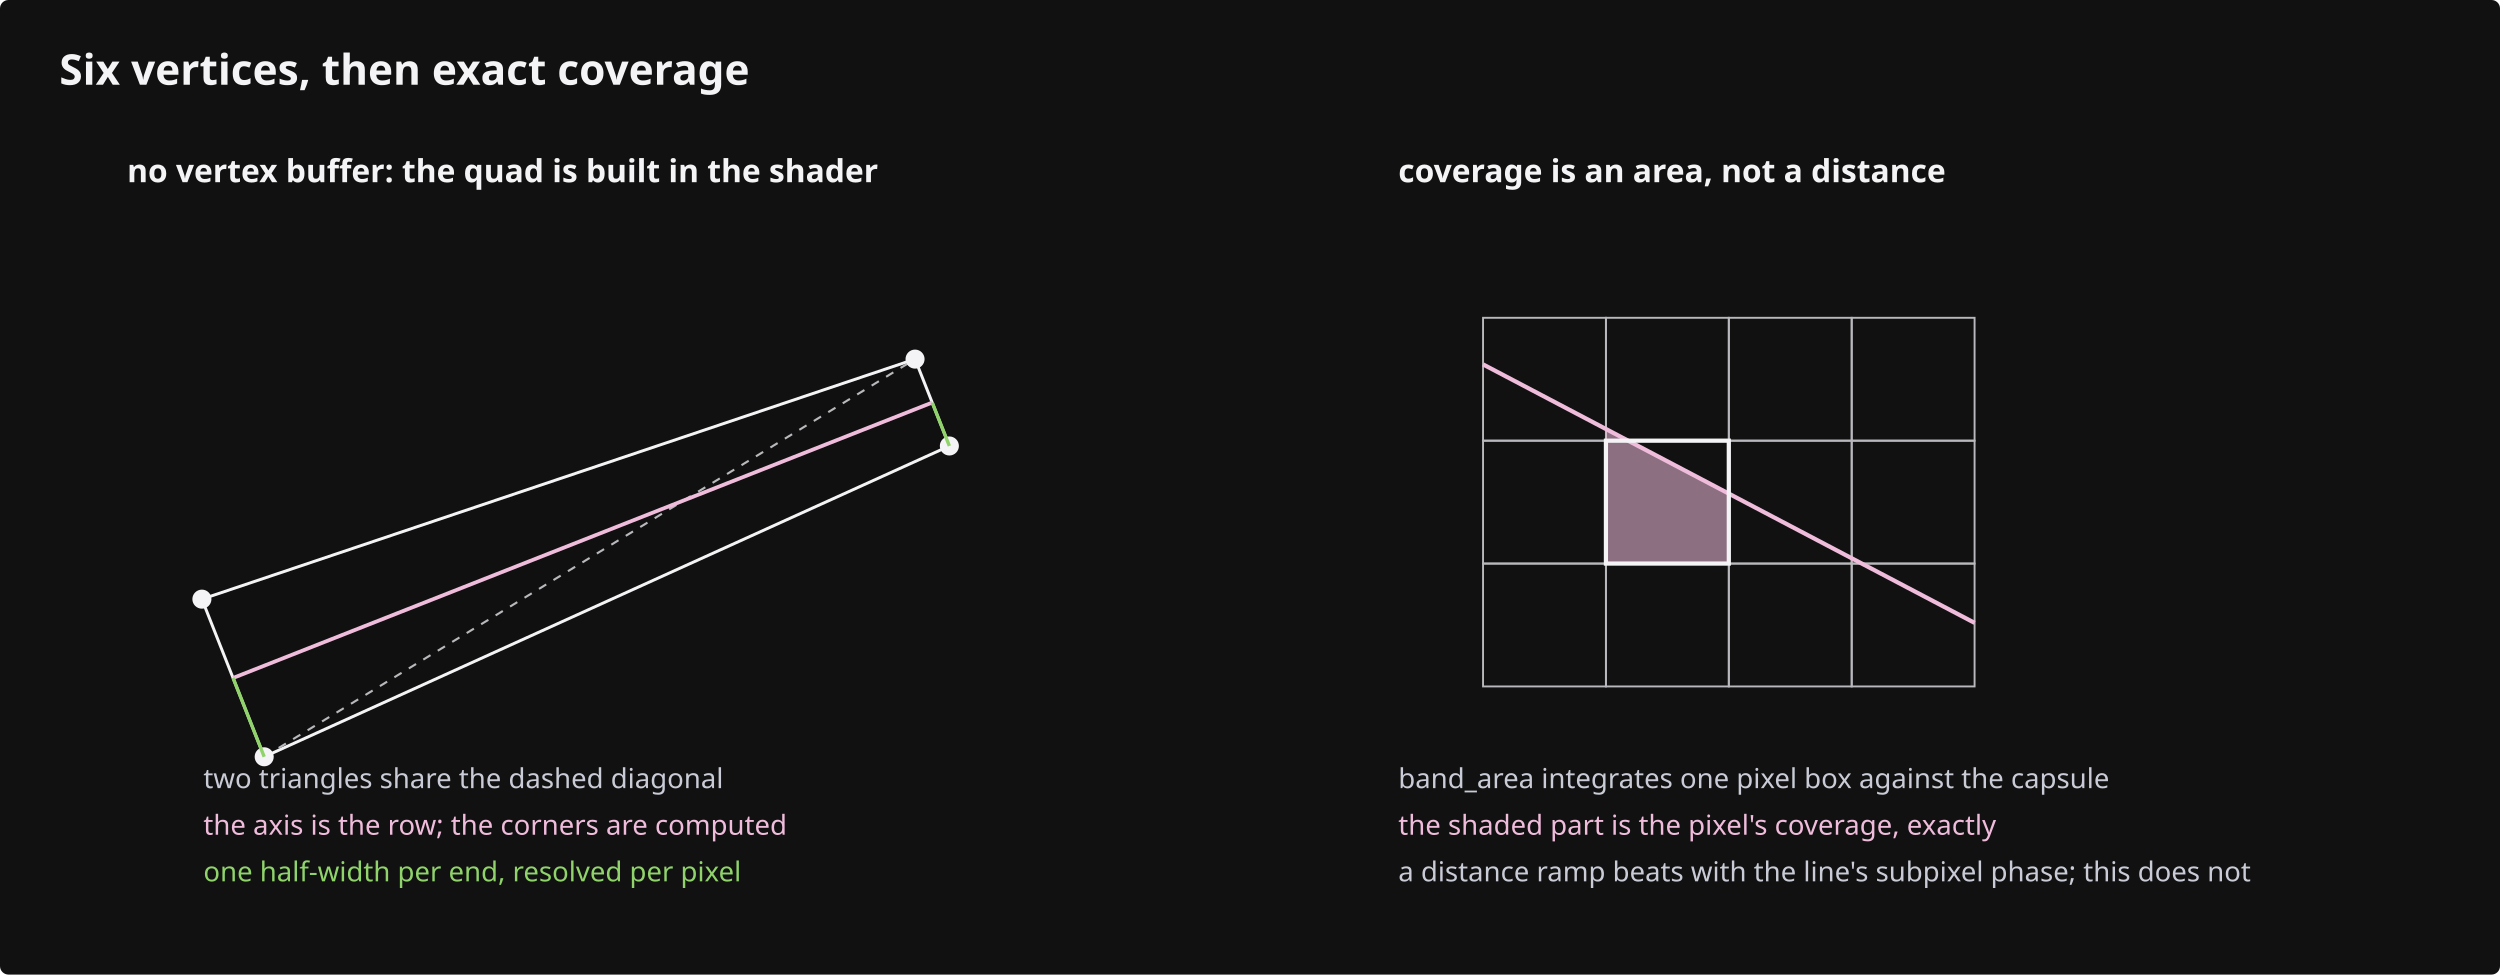
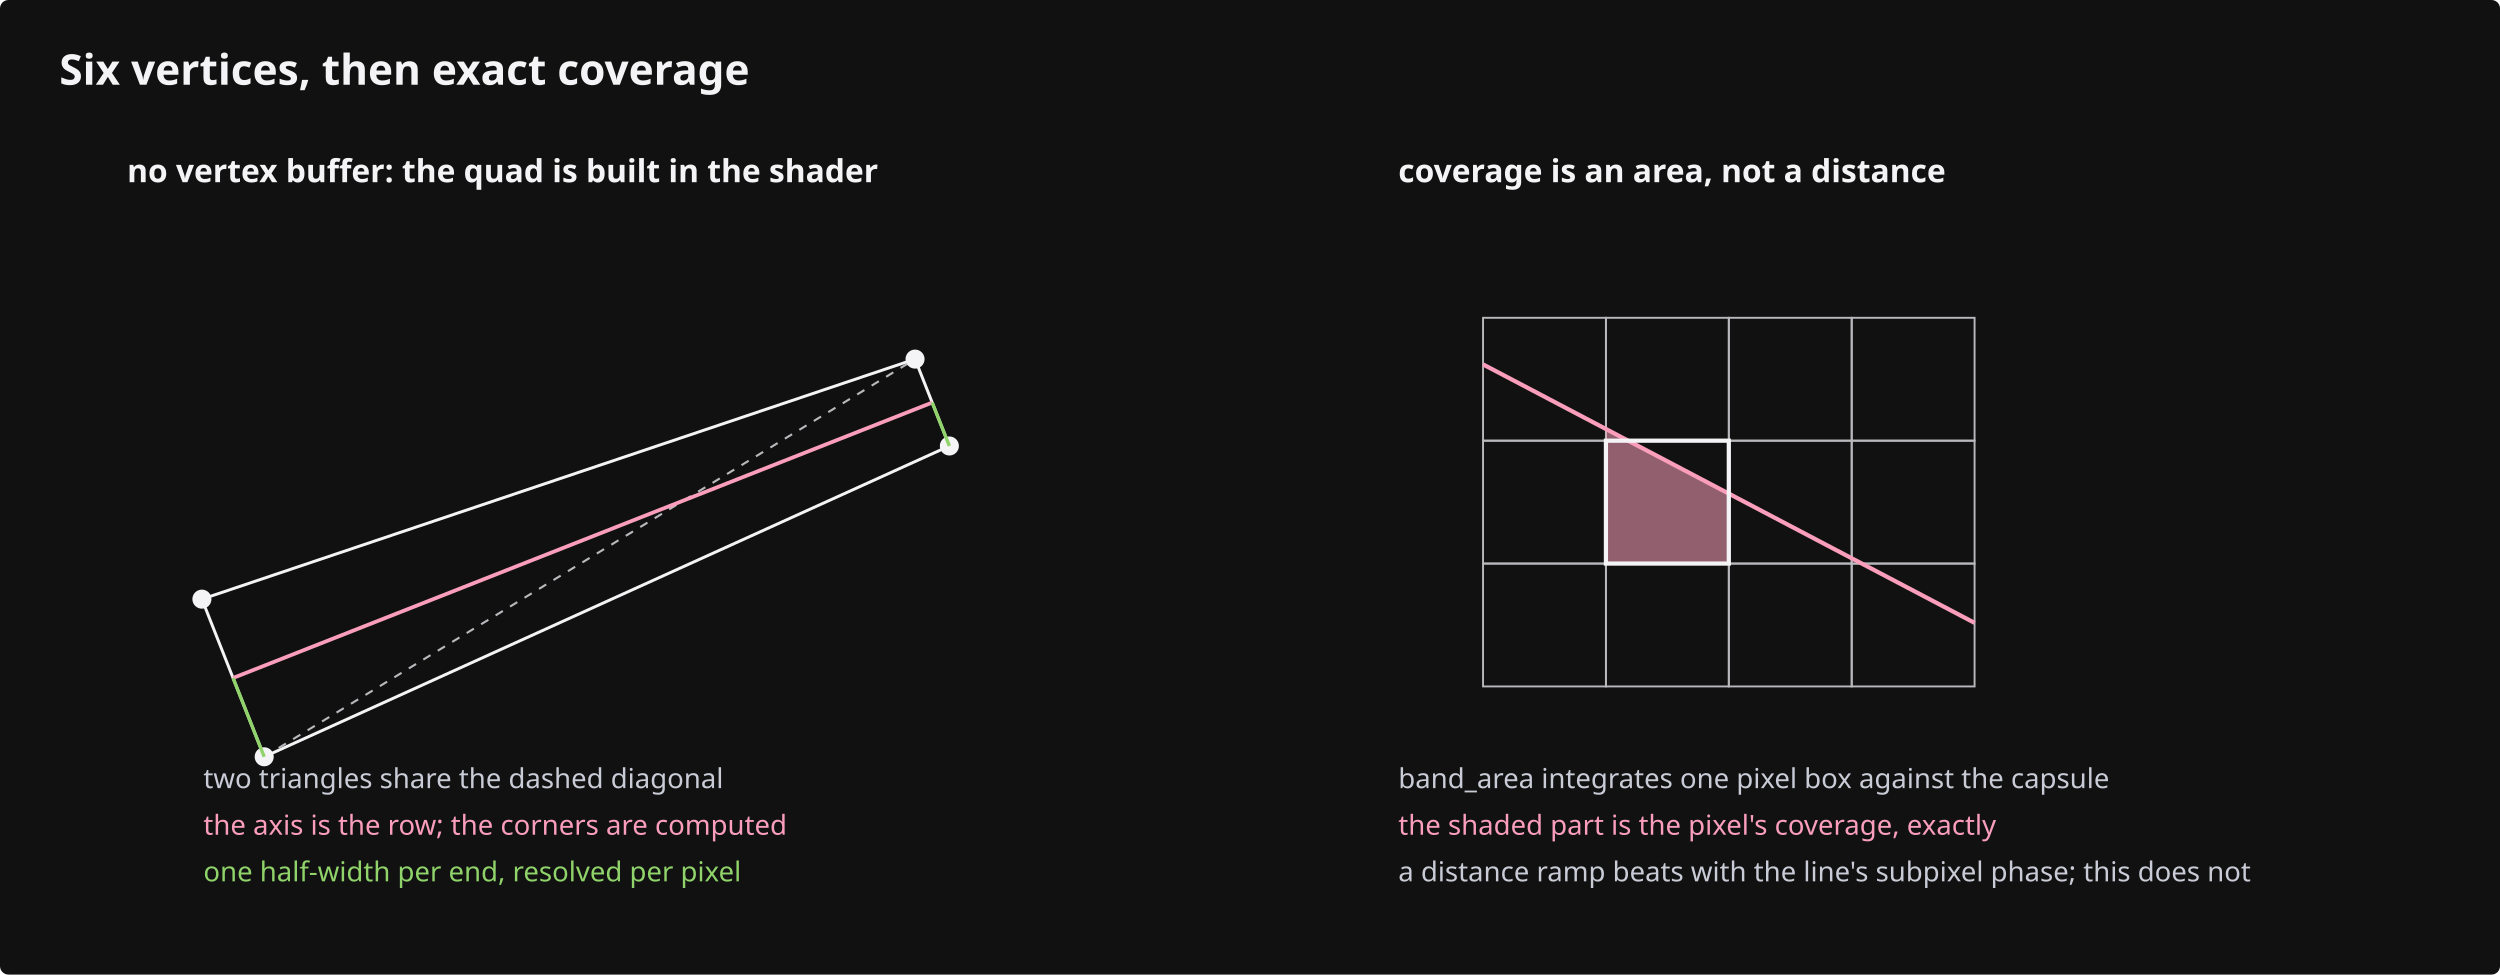
<svg xmlns="http://www.w3.org/2000/svg" viewBox="0 0 1180 460" role="img" aria-labelledby="t d">
  <defs>
    <marker id="a" markerWidth="9" markerHeight="9" refX="7" refY="3" orient="auto">
      <path d="M0,0 L7,3 L0,6" fill="#e4e4e7" />
    </marker>
  </defs>
  <style>text{font-family:system-ui,sans-serif;fill:#f4f4f6;font-size:13px}.h{font-size:20px;font-weight:700}.l{font-size:15px;font-weight:650}.s{font-size:13px;fill:#c9ccd6}.m{font-family:"DejaVu Sans Mono","Liberation Mono",monospace;font-size:12.5px;fill:#f4f4f6}.ar{fill:none;stroke:#e4e4e7;stroke-width:1.6;marker-end:url(#a)}.dash{fill:none;stroke:#e07a26;stroke-width:1.8;stroke-dasharray:7 5}</style>
  <rect width="100%" height="100%" rx="4" fill="#111111" />
  <text class="h" xml:space="preserve" x="28.0" y="40.0" textLength="326.0" lengthAdjust="spacingAndGlyphs">Six vertices, then exact coverage</text>
  <text class="l" xml:space="preserve" x="60.0" y="86.0" textLength="354.9" lengthAdjust="spacingAndGlyphs">no vertex buffer: the quad is built in the shader</text>
  <polygon points="124.7,357.2 448.1,210.5 431.9,169.5 95.3,282.8" fill="#111111" fill-opacity="0.10" stroke="#f4f4f6" stroke-width="1.4" />
  <line x1="124.7" y1="357.2" x2="431.9" y2="169.5" stroke="#b9b9bd" stroke-width="1" stroke-dasharray="4 4" />
-   <line x1="110.0" y1="320.0" x2="440.0" y2="190.0" stroke="#f0bcdb" stroke-width="1.8" />
+   <line x1="110.0" y1="320.0" x2="440.0" y2="190.0" stroke="#fa9ebc" stroke-width="1.8" />
  <circle cx="124.7" cy="357.2" r="4.5" fill="#f4f4f6" />
  <circle cx="448.1" cy="210.5" r="4.5" fill="#f4f4f6" />
  <circle cx="431.9" cy="169.5" r="4.5" fill="#f4f4f6" />
  <circle cx="95.3" cy="282.8" r="4.5" fill="#f4f4f6" />
  <line x1="110.0" y1="320.0" x2="124.7" y2="357.2" stroke="#8fd36a" stroke-width="1.6" />
  <line x1="440.0" y1="190.0" x2="448.1" y2="210.5" stroke="#8fd36a" stroke-width="1.6" />
  <text class="s" xml:space="preserve" x="96.0" y="372.0" textLength="245.0" lengthAdjust="spacingAndGlyphs">two triangles share the dashed diagonal</text>
-   <text class="s" xml:space="preserve" x="96.0" y="394.0" style="fill:#f0bcdb" textLength="275.0" lengthAdjust="spacingAndGlyphs">the axis is the row; the corners are computed</text>
+   <text class="s" xml:space="preserve" x="96.0" y="394.0" style="fill:#fa9ebc" textLength="275.0" lengthAdjust="spacingAndGlyphs">the axis is the row; the corners are computed</text>
  <text class="s" xml:space="preserve" x="96.0" y="416.0" style="fill:#8fd36a" textLength="253.4" lengthAdjust="spacingAndGlyphs">one half-width per end, resolved per pixel</text>
  <text class="l" xml:space="preserve" x="660.0" y="86.0" textLength="258.4" lengthAdjust="spacingAndGlyphs">coverage is an area, not a distance</text>
  <rect x="700.0" y="150.0" width="58.0" height="58.0" fill="none" stroke="#b9b9bd" stroke-width="0.9" />
  <rect x="700.0" y="208.0" width="58.0" height="58.0" fill="none" stroke="#b9b9bd" stroke-width="0.9" />
  <rect x="700.0" y="266.0" width="58.0" height="58.0" fill="none" stroke="#b9b9bd" stroke-width="0.9" />
  <rect x="758.0" y="150.0" width="58.0" height="58.0" fill="none" stroke="#b9b9bd" stroke-width="0.9" />
  <rect x="758.0" y="208.0" width="58.0" height="58.0" fill="none" stroke="#b9b9bd" stroke-width="0.9" />
  <rect x="758.0" y="266.0" width="58.0" height="58.0" fill="none" stroke="#b9b9bd" stroke-width="0.9" />
  <rect x="816.0" y="150.0" width="58.0" height="58.0" fill="none" stroke="#b9b9bd" stroke-width="0.9" />
  <rect x="816.0" y="208.0" width="58.0" height="58.0" fill="none" stroke="#b9b9bd" stroke-width="0.9" />
  <rect x="816.0" y="266.0" width="58.0" height="58.0" fill="none" stroke="#b9b9bd" stroke-width="0.9" />
  <rect x="874.0" y="150.0" width="58.0" height="58.0" fill="none" stroke="#b9b9bd" stroke-width="0.9" />
  <rect x="874.0" y="208.0" width="58.0" height="58.0" fill="none" stroke="#b9b9bd" stroke-width="0.9" />
  <rect x="874.0" y="266.0" width="58.0" height="58.0" fill="none" stroke="#b9b9bd" stroke-width="0.9" />
-   <path d="M700.0,172.0 L932.0,294.0" stroke="#f0bcdb" stroke-width="2" />
-   <polygon points="758.0,202.5 816.0,233.0 816.0,266.0 758.0,266.0" fill="#f0bcdb" fill-opacity="0.55" />
+   <path d="M700.0,172.0 L932.0,294.0" stroke="#fa9ebc" stroke-width="2" />
+   <polygon points="758.0,202.5 816.0,233.0 816.0,266.0 758.0,266.0" fill="#fa9ebc" fill-opacity="0.55" />
  <rect x="758.0" y="208.0" width="58.0" height="58.0" fill="none" stroke="#f4f4f6" stroke-width="2" />
  <text class="s" xml:space="preserve" x="660.0" y="372.0" textLength="335.3" lengthAdjust="spacingAndGlyphs">band_area integrates one pixel box against the capsule</text>
-   <text class="s" xml:space="preserve" x="660.0" y="394.0" style="fill:#f0bcdb" textLength="282.6" lengthAdjust="spacingAndGlyphs">the shaded part is the pixel's coverage, exactly</text>
+   <text class="s" xml:space="preserve" x="660.0" y="394.0" style="fill:#fa9ebc" textLength="282.6" lengthAdjust="spacingAndGlyphs">the shaded part is the pixel's coverage, exactly</text>
  <text class="s" xml:space="preserve" x="660.0" y="416.0" textLength="401.7" lengthAdjust="spacingAndGlyphs">a distance ramp beats with the line's subpixel phase; this does not</text>
</svg>
